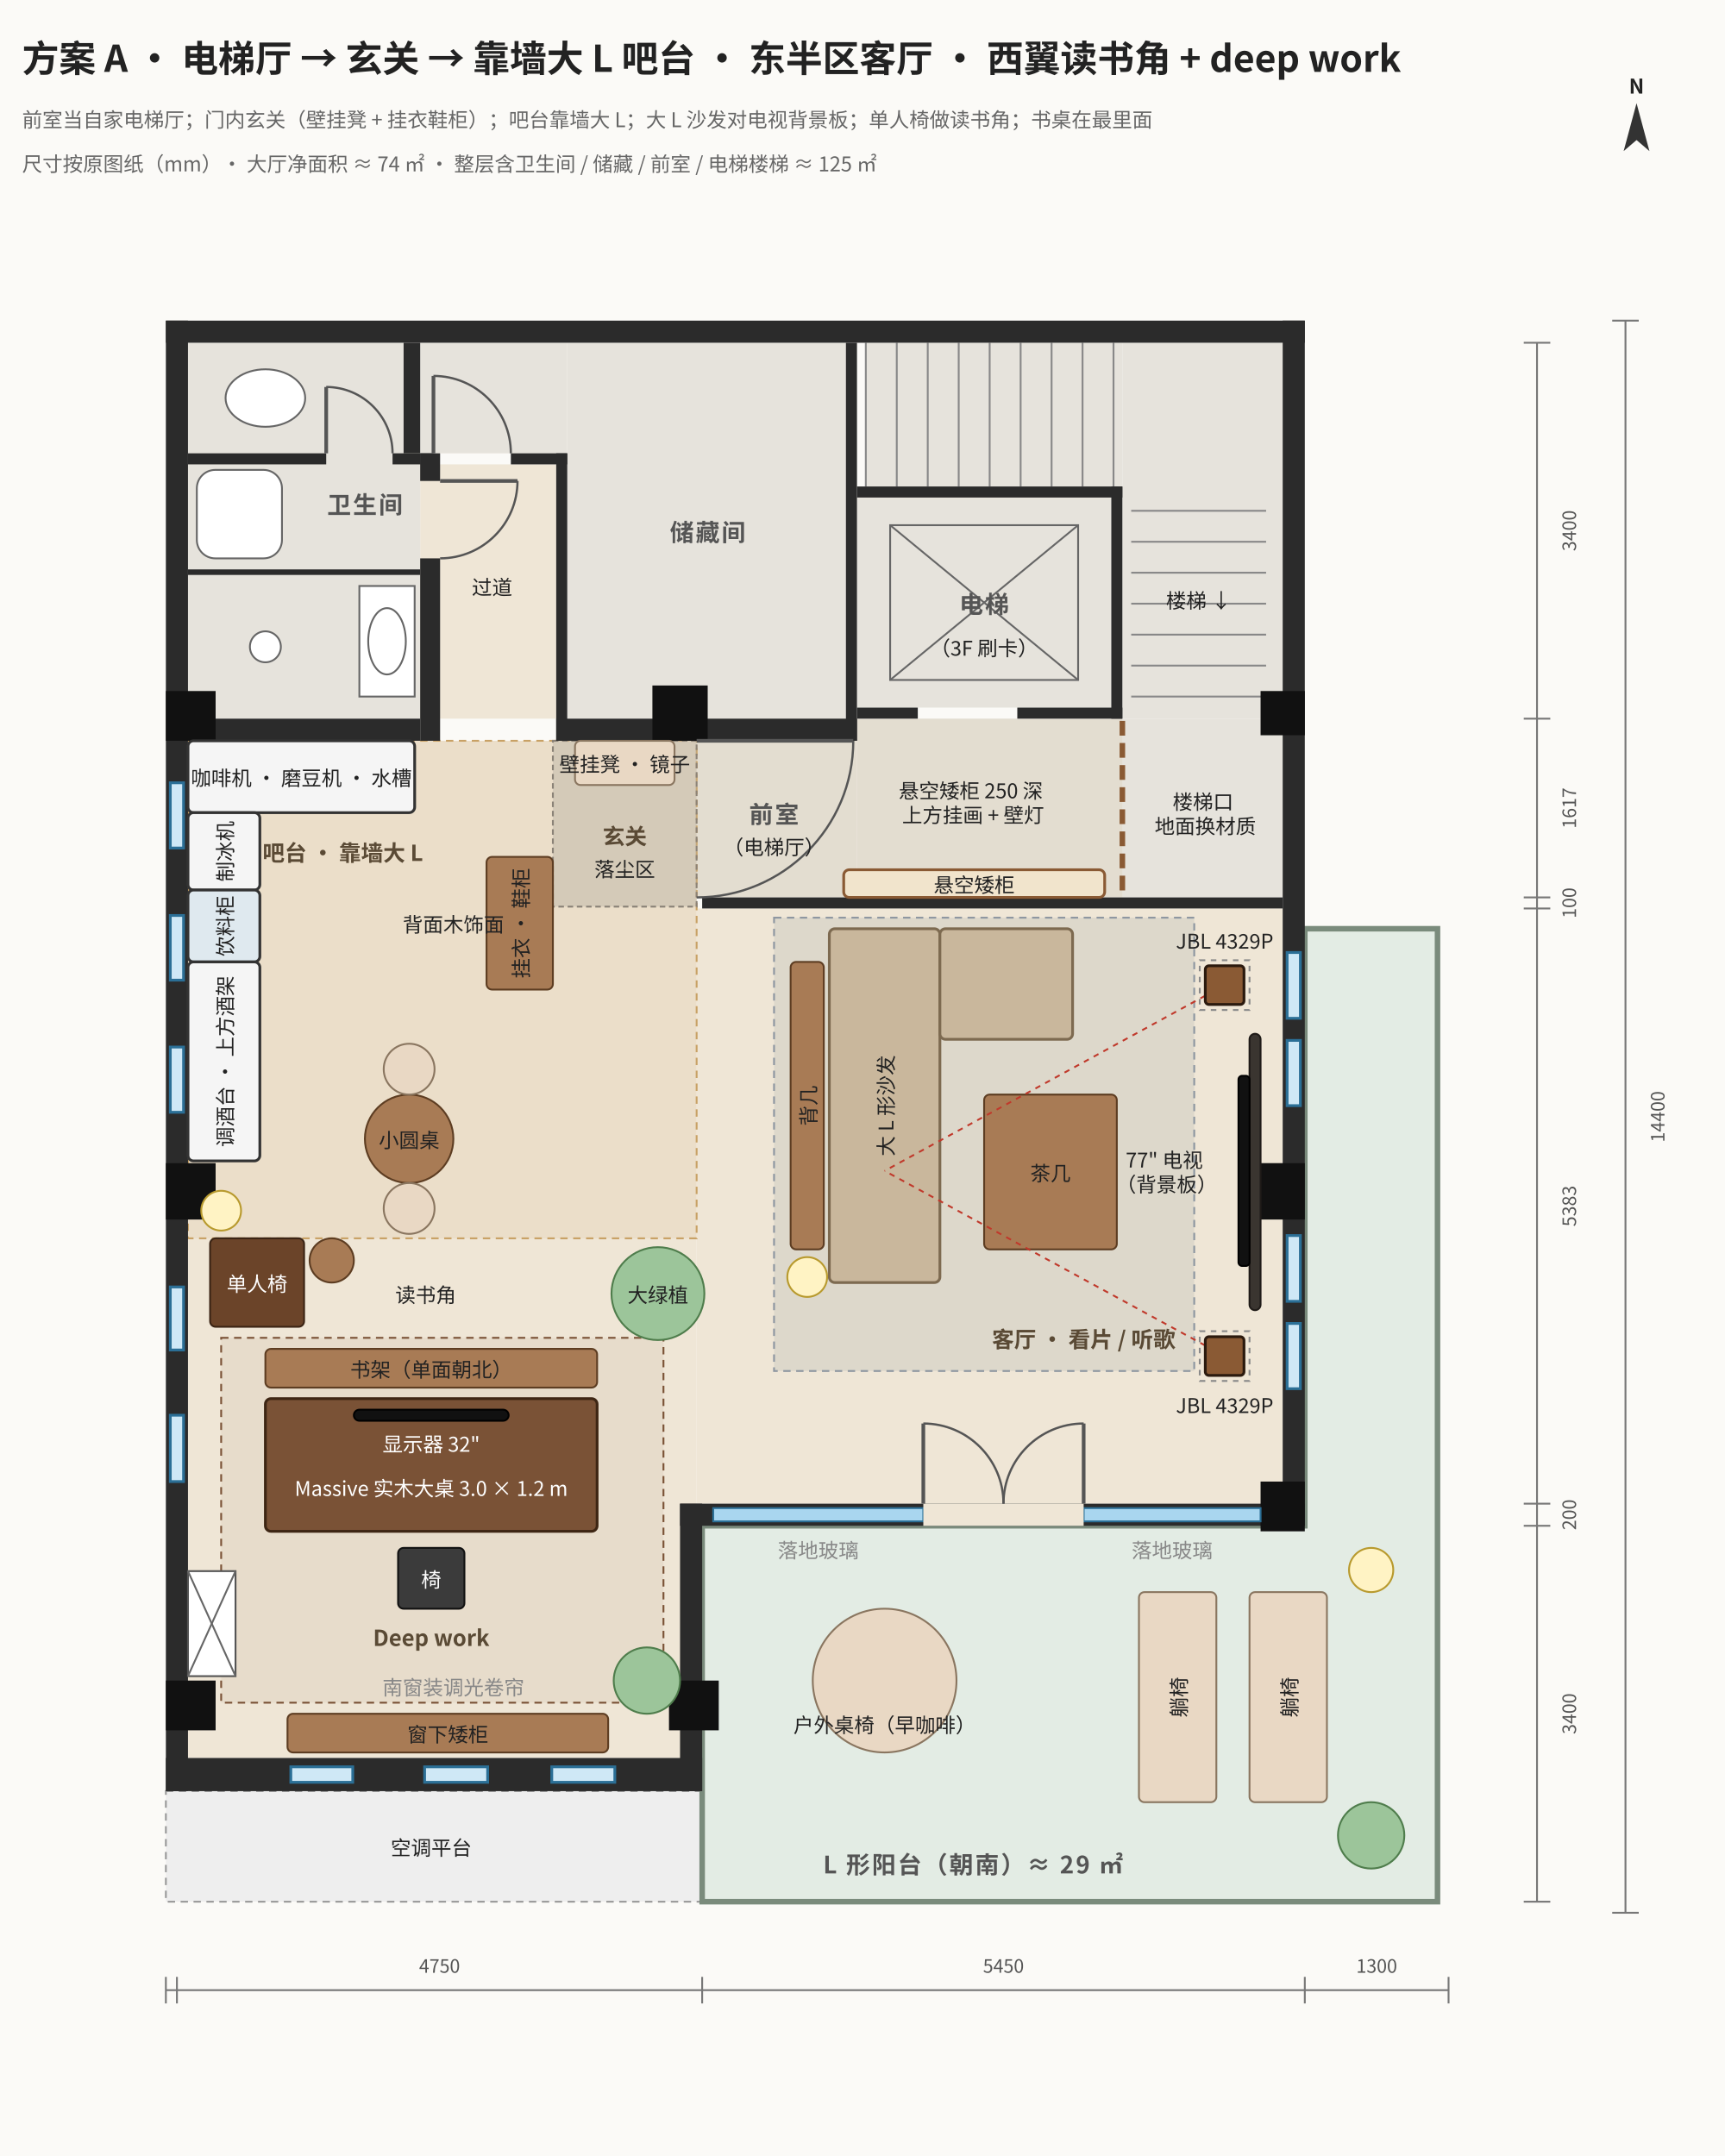
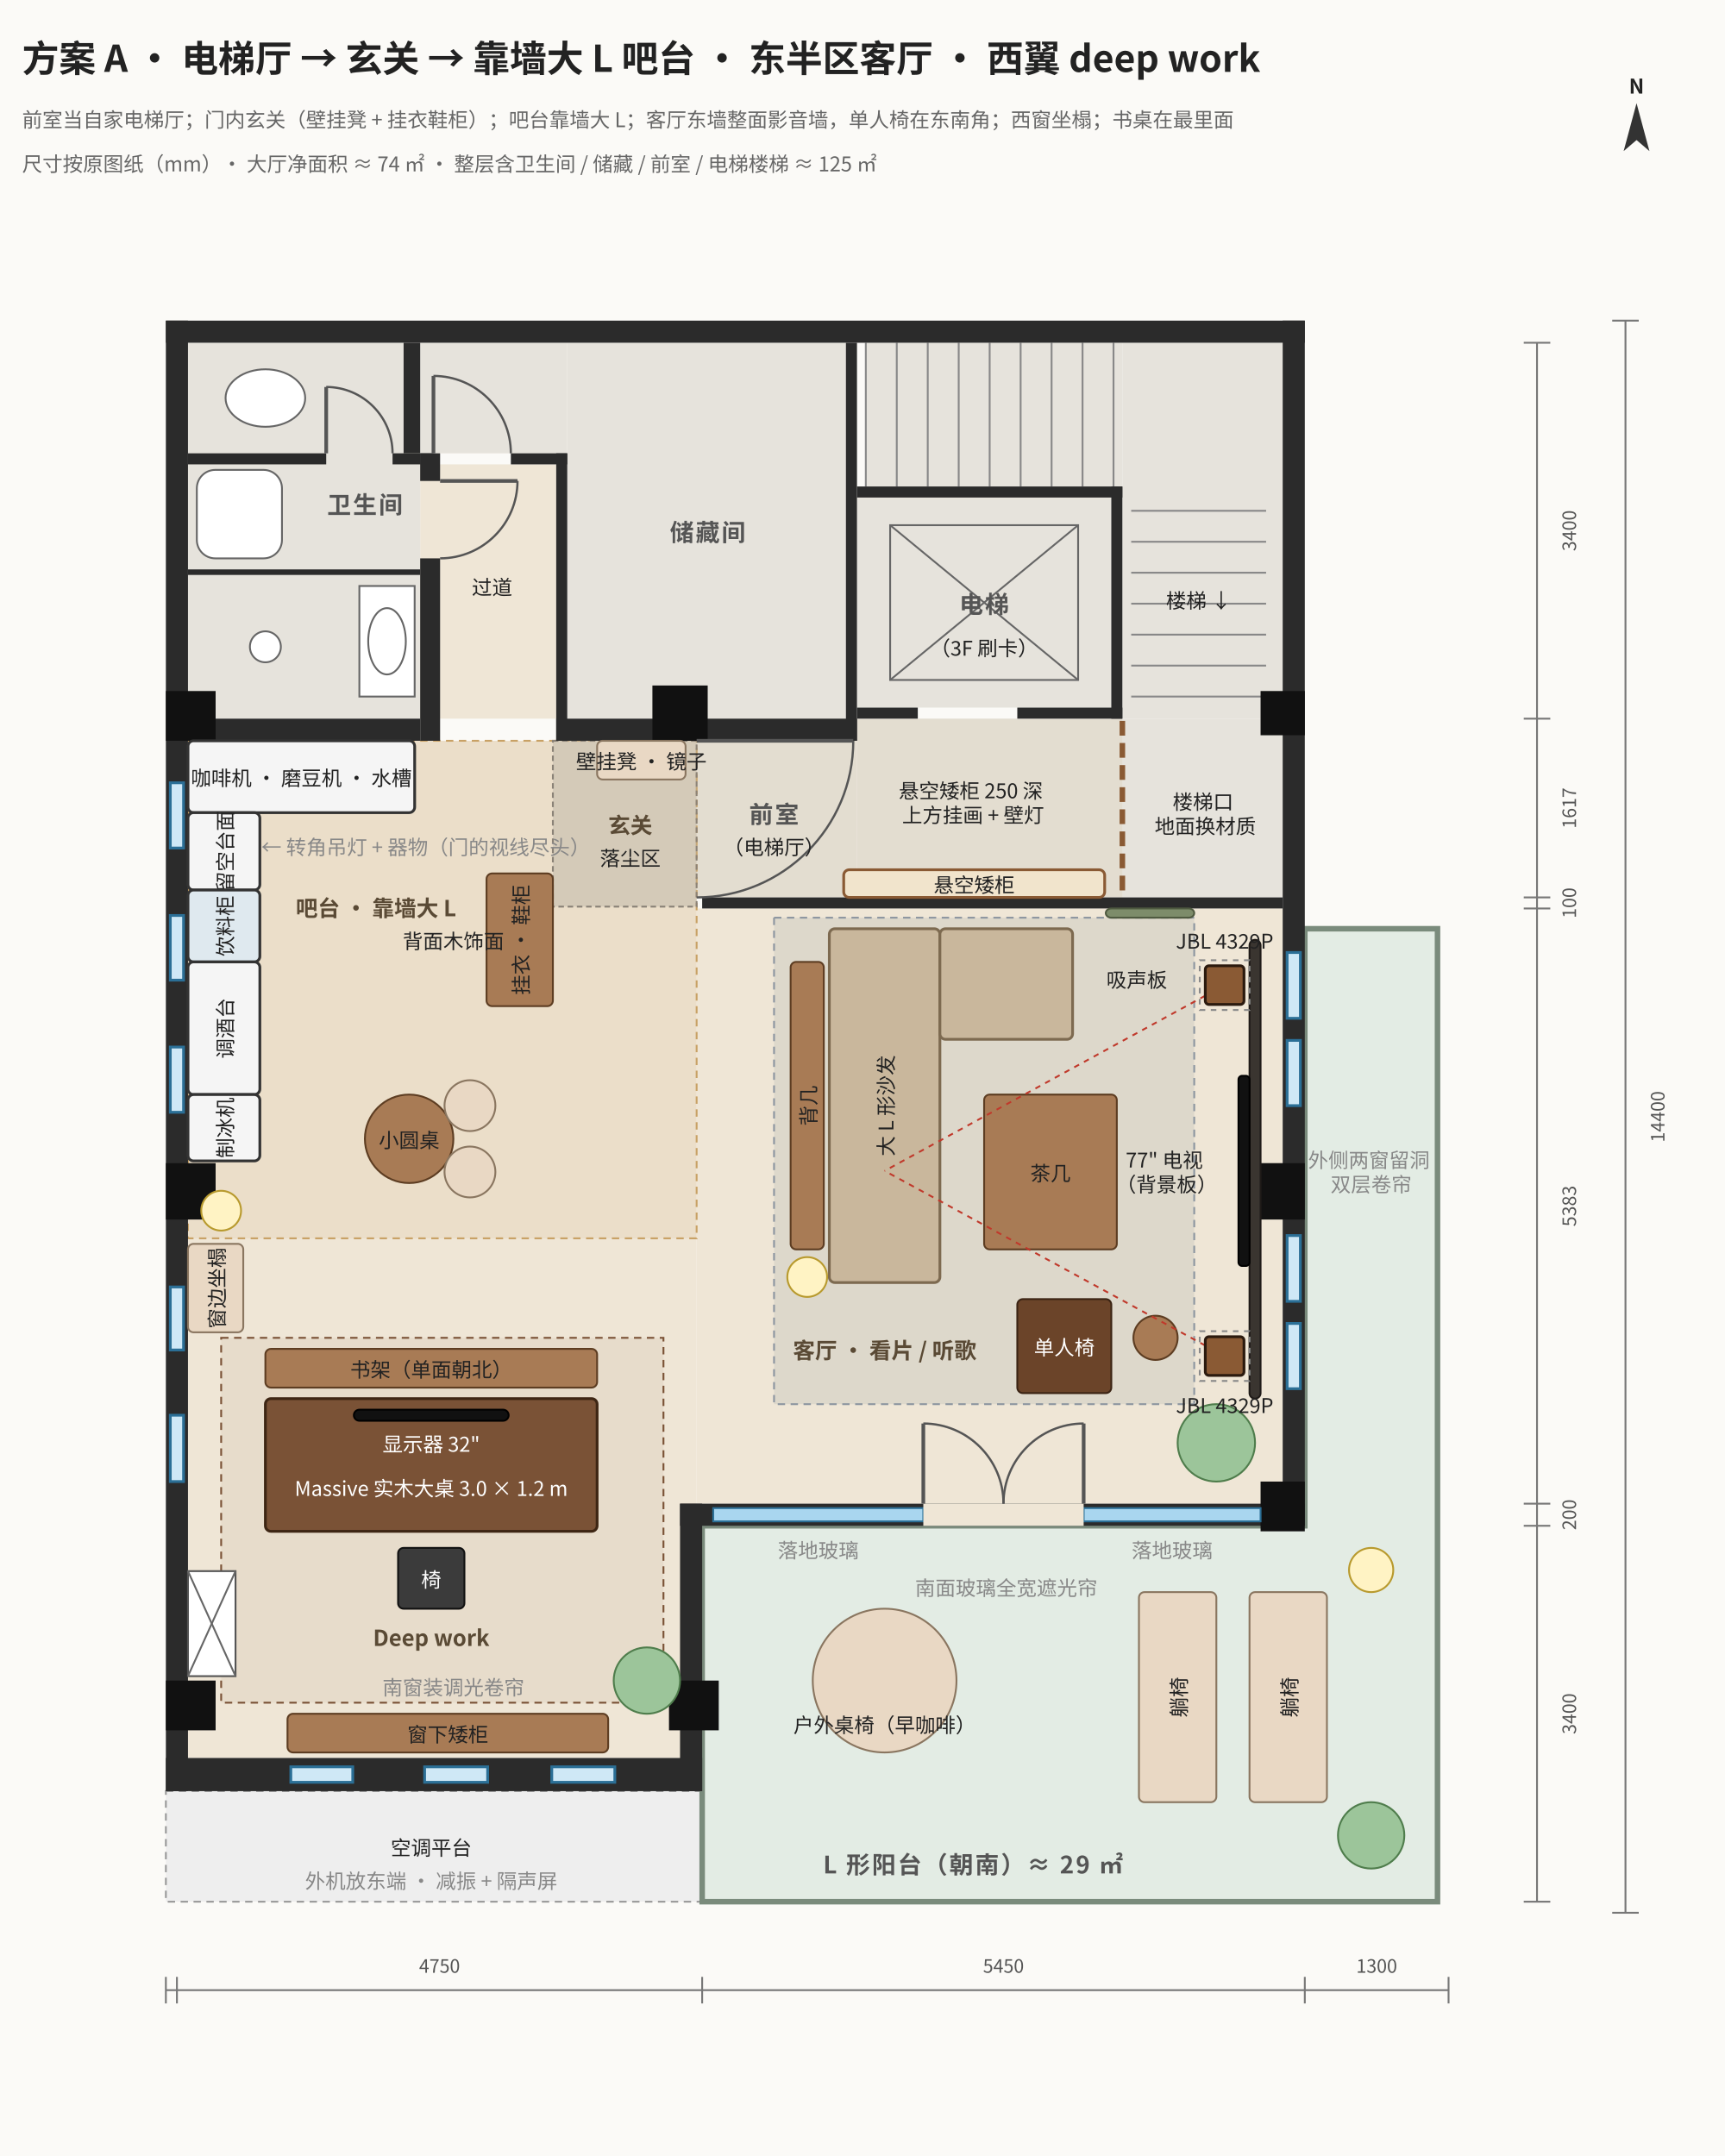
<svg xmlns="http://www.w3.org/2000/svg" viewBox="-90 -174 936 1170" width="936" height="1170">
  <style>
  .bg{fill:#fbfaf7}
  .floor{fill:#efe6d6}
  .annex{fill:#e6e3dc}
  .balcony{fill:#e3ece4;stroke:#7a8b7c;stroke-width:3}
  .platform{fill:#eeeeee;stroke:#9a9a9a;stroke-width:1;stroke-dasharray:4 3}
  .wall{fill:#2b2b2b}
  .column{fill:#111}
  .window{fill:#cfe8f6;stroke:#2b6f96;stroke-width:1.5}
  .glass{fill:#a9d6ef;stroke:#2b6f96;stroke-width:1}
  .door{fill:none;stroke:#555;stroke-width:1.2}
  .door-leaf{stroke:#555;stroke-width:2}
  .tread{stroke:#888;stroke-width:1}
  .lift{fill:none;stroke:#666;stroke-width:1}
  .fixture{fill:#fff;stroke:#666;stroke-width:1}
  .wood{fill:#a87b55;stroke:#5d3d22;stroke-width:1}
  .desk{fill:#7a5236;stroke:#3e2614;stroke-width:1.5}
  .soft{fill:#e9d8c4;stroke:#8a7660;stroke-width:1}
  .sofa{fill:#c9b79c;stroke:#7d6a50;stroke-width:1.5}
  .dark{fill:#3b3b3b;stroke:#111;stroke-width:1}
  .leather{fill:#6b4429;stroke:#3b2414;stroke-width:1}
  .box{fill:#eadcc3;stroke:#8a7660;stroke-width:1}
  .lamp{fill:#fff3c4;stroke:#b89a2e;stroke-width:1}
  .plant{fill:#9cc59a;stroke:#4f7d4c;stroke-width:1}
  .bar{fill:#f5f5f5;stroke:#333;stroke-width:1.5}
  .fridge{fill:#dfe9ef;stroke:#333;stroke-width:1.5}
  .counter{fill:#d9d4cc;stroke:#4a4540;stroke-width:2}
  .stool{fill:#3b3b3b;stroke:#111;stroke-width:1}
  .wall-new{fill:#4a4a4a;stroke:#222;stroke-width:1}
  .z-foyer{fill:#b9b2a6;fill-opacity:.45;stroke:#8a8277;stroke-width:1;stroke-dasharray:3 2}
  .boundary{stroke:#8a5a34;stroke-width:3;stroke-dasharray:8 4}
  .art{fill:#f1e4cc;stroke:#8a5a34;stroke-width:1.5}
  .z-lobby{fill:#c8a165;fill-opacity:.10;stroke:none}
  .sight{stroke:#c0392b;stroke-width:1.5;stroke-dasharray:5 4}
  .mirror{fill:#e8f4fa;stroke:#59606a;stroke-width:1}
  .panel{fill:#3a3530;stroke:#1f1b18;stroke-width:1}
+   .acoustic{fill:#7d8c6a;stroke:#4f5a40;stroke-width:1}
  .cabinet{fill:#fff;stroke:#555;stroke-width:1}
  .ghost{fill:none;stroke:#8a8a8a;stroke-width:1;stroke-dasharray:3 3}
  .speaker{fill:#8a5a34;stroke:#2b1a0e;stroke-width:1.5}
  .tv{fill:#111;stroke:#000}
  .z-bar{fill:#c8a165;fill-opacity:.12;stroke:#c8a165;stroke-width:1;stroke-dasharray:4 3}
  .z-rug{fill:#8d96a0;fill-opacity:.18;stroke:#8d96a0;stroke-width:1;stroke-dasharray:4 3}
  .z-work{fill:#7a5236;fill-opacity:.07;stroke:#7a5236;stroke-width:1;stroke-dasharray:4 3}
  .sound{fill:none;stroke:#c0392b;stroke-width:1;stroke-dasharray:3 3}
  .pencil-add{fill:#e67e22;stroke:#e67e22}
  .pencil-add-line{fill:none;stroke:#e67e22;stroke-width:2.5}
  .pencil-del{fill:none;stroke:#d62d20;stroke-width:2;stroke-dasharray:5 3}
  .pencil-x{stroke:#d62d20;stroke-width:2}
  text{font-family:"PingFang SC","Noto Sans CJK SC","WenQuanYi Zen Hei","Microsoft YaHei",sans-serif;fill:#222}
  .lbl{font-size:11px;text-anchor:middle;dominant-baseline:central}
  .lbl-inv{fill:#fff}
  .room{font-size:13px;font-weight:700;fill:#555;text-anchor:middle;dominant-baseline:central;letter-spacing:1px}
  .zone-lbl{font-size:12px;font-weight:600;text-anchor:middle;dominant-baseline:central;fill:#5a4a35}
  .pencil-lbl{font-size:11px;font-weight:600;fill:#c0392b;text-anchor:middle;dominant-baseline:central}
  .title{font-size:20px;font-weight:700}
  .panel-title{font-size:15px;font-weight:700}
  .note-c{font-size:11px;fill:#888;text-anchor:middle;dominant-baseline:central}
  .note{font-size:11px;fill:#666}
  .dim{stroke:#777;stroke-width:1;fill:none}
  .dim-txt{font-size:10px;fill:#555;text-anchor:middle;dominant-baseline:central}
</style>
  <rect class="bg" x="-90" y="-174" width="100%" height="100%" />
  <rect class="platform" x="0.0" y="798.0" width="291.0" height="60.0" rx="0" />
  <text class="lbl" x="144.0" y="828.0">空调平台</text>
  <polygon class="balcony" points="291.0,858.0 291.0,654.0 618.0,654.0 618.0,330.0 690.0,330.0 690.0,858.0" />
  <text class="room" x="438.0" y="837.0">L 形阳台（朝南）≈ 29 ㎡</text>
  <rect class="floor" x="12.0" y="228.0" width="276.0" height="552.0" rx="0" />
  <rect class="floor" x="288.0" y="319.0" width="318.0" height="323.0" rx="0" />
  <rect class="floor" x="138.0" y="78.0" width="73.8" height="138.0" rx="0" />
  <rect class="annex" x="12.0" y="12.0" width="126.0" height="204.0" rx="0" />
  <rect class="annex" x="217.8" y="12.0" width="151.2" height="204.0" rx="0" />
  <rect class="annex" x="138.0" y="12.0" width="79.8" height="60.0" rx="0" />
  <rect class="annex" x="288.0" y="228.0" width="87.0" height="85.0" rx="0" />
  <rect class="annex" x="375.0" y="216.0" width="231.0" height="97.0" rx="0" />
  <rect class="annex" x="519.0" y="12.0" width="87.0" height="204.0" rx="0" />
  <rect class="annex" x="379.8" y="12.0" width="139.2" height="78.0" rx="0" />
  <rect class="annex" x="375.0" y="96.0" width="138.0" height="114.0" rx="0" />
  <rect class="z-bar" x="12.0" y="228.0" width="276.0" height="270.0" rx="0" />
  <rect class="z-foyer" x="210.0" y="228.0" width="78.0" height="90.0" rx="0" />
  <rect class="z-lobby" x="288.0" y="216.0" width="231.0" height="97.0" rx="0" />
-   <rect class="z-rug" x="330.0" y="324.0" width="228.0" height="246.0" rx="0" />
+   <rect class="z-rug" x="330.0" y="324.0" width="228.0" height="264.0" rx="0" />
  <rect class="z-work" x="30.0" y="552.0" width="240.0" height="198.0" rx="0" />
  <line class="tread" x1="379.8" y1="90.0" x2="379.8" y2="12.0" />
  <line class="tread" x1="396.6" y1="90.0" x2="396.6" y2="12.0" />
  <line class="tread" x1="413.4" y1="90.0" x2="413.4" y2="12.0" />
  <line class="tread" x1="430.2" y1="90.0" x2="430.2" y2="12.0" />
  <line class="tread" x1="447.0" y1="90.0" x2="447.0" y2="12.0" />
  <line class="tread" x1="463.8" y1="90.0" x2="463.8" y2="12.0" />
  <line class="tread" x1="480.6" y1="90.0" x2="480.6" y2="12.0" />
  <line class="tread" x1="497.4" y1="90.0" x2="497.4" y2="12.0" />
  <line class="tread" x1="514.2" y1="90.0" x2="514.2" y2="12.0" />
  <line class="tread" x1="523.8" y1="204.0" x2="597.0" y2="204.0" />
  <line class="tread" x1="523.8" y1="187.2" x2="597.0" y2="187.2" />
  <line class="tread" x1="523.8" y1="170.4" x2="597.0" y2="170.4" />
  <line class="tread" x1="523.8" y1="153.6" x2="597.0" y2="153.6" />
  <line class="tread" x1="523.8" y1="136.8" x2="597.0" y2="136.8" />
  <line class="tread" x1="523.8" y1="120.0" x2="597.0" y2="120.0" />
  <line class="tread" x1="523.8" y1="103.2" x2="597.0" y2="103.2" />
  <text class="lbl" x="560.4" y="151.2">楼梯 ↓</text>
  <rect class="lift" x="393.0" y="111.0" width="102.0" height="84.0" rx="0" />
  <line class="lift" x1="393.0" y1="111.0" x2="495.0" y2="195.0" />
  <line class="lift" x1="393.0" y1="195.0" x2="495.0" y2="111.0" />
  <text class="room" x="444.0" y="153.0">电梯</text>
  <circle class="fixture" cx="54.0" cy="177.0" r="8.4" />
  <rect class="fixture" x="105.0" y="144.0" width="30.0" height="60.0" rx="0" />
  <ellipse class="fixture" cx="120.0" cy="174.0" rx="10.2" ry="18.0" />
  <rect class="fixture" x="16.8" y="81.0" width="46.2" height="48.0" rx="10" />
  <ellipse class="fixture" cx="54.0" cy="42.0" rx="21.6" ry="15.6" />
  <rect class="wall" x="0.0" y="0.0" width="12.0" height="798.0" rx="0" />
  <rect class="wall" x="0.0" y="780.0" width="291.0" height="18.0" rx="0" />
  <rect class="wall" x="279.0" y="642.0" width="12.0" height="156.0" rx="0" />
  <rect class="wall" x="279.0" y="642.0" width="339.0" height="12.0" rx="0" />
  <rect class="wall" x="606.0" y="0.0" width="12.0" height="654.0" rx="0" />
  <rect class="wall" x="0.0" y="0.0" width="618.0" height="12.0" rx="0" />
  <rect class="wall" x="12.0" y="216.0" width="126.0" height="12.0" rx="0" />
  <rect class="wall" x="138.0" y="129.0" width="10.8" height="99.0" rx="0" />
  <rect class="wall" x="138.0" y="72.0" width="10.8" height="15.0" rx="0" />
  <rect class="wall" x="129.0" y="12.0" width="9.0" height="60.0" rx="0" />
  <rect class="wall" x="12.0" y="135.0" width="126.0" height="3.0" rx="0" />
  <rect class="wall" x="12.0" y="72.0" width="75.0" height="6.0" rx="0" />
  <rect class="wall" x="123.0" y="72.0" width="15.0" height="6.0" rx="0" />
  <rect class="wall" x="138.0" y="72.0" width="7.2" height="6.0" rx="0" />
  <rect class="wall" x="187.2" y="72.0" width="30.6" height="6.0" rx="0" />
  <rect class="wall" x="211.8" y="72.0" width="6.0" height="156.0" rx="0" />
  <rect class="wall" x="211.8" y="216.0" width="163.2" height="12.0" rx="0" />
  <rect class="wall" x="369.0" y="12.0" width="6.0" height="216.0" rx="0" />
  <rect class="wall" x="375.0" y="210.0" width="33.0" height="6.0" rx="0" />
  <rect class="wall" x="462.0" y="210.0" width="57.0" height="6.0" rx="0" />
  <rect class="wall" x="513.0" y="90.0" width="6.0" height="126.0" rx="0" />
  <rect class="wall" x="375.0" y="90.0" width="144.0" height="6.0" rx="0" />
  <rect class="wall" x="291.0" y="313.0" width="315.0" height="6.0" rx="0" />
  <rect class="column" x="0.0" y="738.0" width="27.0" height="27.0" rx="0" />
  <rect class="column" x="0.0" y="457.2" width="27.0" height="30.6" rx="0" />
  <rect class="column" x="0.0" y="201.0" width="27.0" height="27.0" rx="0" />
  <rect class="column" x="273.0" y="738.0" width="27.0" height="27.0" rx="0" />
  <rect class="column" x="594.0" y="630.0" width="24.0" height="27.0" rx="0" />
  <rect class="column" x="594.0" y="457.2" width="24.0" height="30.6" rx="0" />
  <rect class="column" x="594.0" y="201.0" width="24.0" height="24.0" rx="0" />
  <rect class="column" x="264.0" y="198.0" width="30.0" height="30.0" rx="0" />
  <rect class="window" x="2.4" y="594.0" width="7.2" height="36.0" rx="0" />
  <rect class="window" x="2.4" y="524.4" width="7.2" height="34.2" rx="0" />
  <rect class="window" x="2.4" y="394.2" width="7.2" height="35.4" rx="0" />
  <rect class="window" x="2.4" y="322.8" width="7.2" height="35.1" rx="0" />
  <rect class="window" x="2.4" y="250.8" width="7.2" height="35.4" rx="0" />
  <rect class="window" x="67.8" y="784.8" width="33.6" height="8.4" rx="0" />
  <rect class="window" x="140.4" y="784.8" width="34.2" height="8.4" rx="0" />
  <rect class="window" x="209.4" y="784.8" width="34.2" height="8.4" rx="0" />
  <rect class="window" x="608.4" y="544.2" width="7.2" height="35.4" rx="0" />
  <rect class="window" x="608.4" y="496.5" width="7.2" height="35.7" rx="0" />
  <rect class="window" x="608.4" y="390.6" width="7.2" height="35.4" rx="0" />
  <rect class="window" x="608.4" y="342.9" width="7.2" height="35.7" rx="0" />
  <rect class="glass" x="297.0" y="644.4" width="114.0" height="7.2" rx="0" />
  <text class="note-c" x="354.0" y="666.6">落地玻璃</text>
  <rect class="glass" x="498.0" y="644.4" width="96.0" height="7.2" rx="0" />
  <text class="note-c" x="546.0" y="666.6">落地玻璃</text>
  <rect class="floor" x="411.0" y="642.0" width="87.0" height="12.0" rx="0" />
  <line class="door-leaf" x1="411.0" y1="642.0" x2="411.0" y2="598.5" />
  <path class="door" d="M 411.0 598.5 A 43.5 43.5 0 0 1 454.5 642.0" />
  <line class="door-leaf" x1="498.0" y1="642.0" x2="498.0" y2="598.5" />
  <path class="door" d="M 498.0 598.5 A 43.5 43.5 0 0 0 454.5 642.0" />
  <line class="door-leaf" x1="148.8" y1="87.0" x2="190.8" y2="87.0" />
  <path class="door" d="M 190.8 87.0 A 42.0 42.0 0 0 1 148.8 129.0" />
  <line class="door-leaf" x1="87.0" y1="72.0" x2="87.0" y2="36.0" />
  <path class="door" d="M 87.0 36.0 A 36.0 36.0 0 0 1 123.0 72.0" />
  <line class="door-leaf" x1="145.2" y1="72.0" x2="145.2" y2="30.0" />
  <path class="door" d="M 145.2 30.0 A 42.0 42.0 0 0 1 187.2 72.0" />
  <line class="door-leaf" x1="288.0" y1="228.0" x2="373.0" y2="228.0" />
  <path class="door" d="M 373.0 228.0 A 85.0 85.0 0 0 1 288.0 313.0" />
  <rect class="cabinet" x="12.0" y="678.6" width="25.8" height="57.0" rx="0" />
  <line class="lift" x1="12.0" y1="678.6" x2="37.8" y2="735.6" />
  <line class="lift" x1="12.0" y1="735.6" x2="37.8" y2="678.6" />
  <text class="room" x="108.0" y="99.0">卫生间</text>
  <text class="lbl" x="177.0" y="144.0">过道</text>
  <text class="room" x="294.0" y="114.0">储藏间</text>
  <text class="room" x="330.0" y="267.0">前室</text>
  <rect class="bar" x="12.0" y="228.0" width="123.0" height="39.0" rx="3" />
  <text class="lbl" x="73.5" y="247.5">咖啡机 · 磨豆机 · 水槽</text>
  <rect class="bar" x="12.0" y="267.0" width="39.0" height="42.0" rx="3" />
-   <text class="lbl" x="31.5" y="288.0" transform="rotate(-90 31.5 288.0)">制冰机</text>
+   <text class="lbl" x="31.5" y="288.0" transform="rotate(-90 31.5 288.0)">留空台面</text>
  <rect class="fridge" x="12.0" y="309.0" width="39.0" height="39.0" rx="3" />
  <text class="lbl" x="31.5" y="328.5" transform="rotate(-90 31.5 328.5)">饮料柜</text>
-   <rect class="bar" x="12.0" y="348.0" width="39.0" height="108.0" rx="3" />
-   <text class="lbl" x="31.5" y="402.0" transform="rotate(-90 31.5 402.0)">调酒台 · 上方酒架</text>
+   <rect class="bar" x="12.0" y="348.0" width="39.0" height="72.0" rx="3" />
+   <text class="lbl" x="31.5" y="384.0" transform="rotate(-90 31.5 384.0)">调酒台</text>
+   <rect class="bar" x="12.0" y="420.0" width="39.0" height="36.0" rx="3" />
+   <text class="lbl" x="31.5" y="438.0" transform="rotate(-90 31.5 438.0)">制冰机</text>
  <circle class="wood" cx="132.0" cy="444.0" r="24.0" />
-   <circle class="soft" cx="132.0" cy="406.2" r="13.8" />
-   <circle class="soft" cx="132.0" cy="481.8" r="13.8" />
-   <rect class="soft" x="222.0" y="228.0" width="54.0" height="24.0" rx="3" />
-   <text class="lbl" x="249.0" y="240.0">壁挂凳 · 镜子</text>
-   <rect class="wood" x="174.0" y="291.0" width="36.0" height="72.0" rx="3" />
-   <text class="lbl" x="192.0" y="327.0" transform="rotate(-90 192.0 327.0)">挂衣 · 鞋柜</text>
+   <circle class="soft" cx="165.0" cy="426.0" r="13.8" />
+   <circle class="soft" cx="165.0" cy="462.0" r="13.8" />
+   <rect class="soft" x="234.0" y="228.0" width="48.0" height="21.0" rx="3" />
+   <text class="lbl" x="258.0" y="238.5">壁挂凳 · 镜子</text>
+   <rect class="wood" x="174.0" y="300.0" width="36.0" height="72.0" rx="3" />
+   <text class="lbl" x="192.0" y="336.0" transform="rotate(-90 192.0 336.0)">挂衣 · 鞋柜</text>
  <line class="boundary" x1="519.0" y1="217.2" x2="519.0" y2="312.0" />
  <rect class="art" x="367.8" y="298.0" width="141.6" height="15.0" rx="3" />
  <text class="lbl" x="438.6" y="305.5">悬空矮柜</text>
  <rect class="sofa" x="360.0" y="330.0" width="60.0" height="192.0" rx="3" />
  <text class="lbl" x="390.0" y="426.0" transform="rotate(-90 390.0 426.0)">大 L 形沙发</text>
  <rect class="sofa" x="420.0" y="330.0" width="72.0" height="60.0" rx="3" />
  <rect class="wood" x="339.0" y="348.0" width="18.0" height="156.0" rx="3" />
  <text class="lbl" x="348.0" y="426.0" transform="rotate(-90 348.0 426.0)">背几</text>
  <circle class="lamp" cx="348.0" cy="519.0" r="10.8" />
  <rect class="wood" x="444.0" y="420.0" width="72.0" height="84.0" rx="3" />
  <text class="lbl" x="480.0" y="462.0">茶几</text>
-   <rect class="panel" x="588.0" y="387.0" width="6.0" height="150.0" rx="3" />
-   <rect class="leather" x="24.0" y="498.0" width="51.0" height="48.0" rx="3" />
-   <text class="lbl lbl-inv" x="49.5" y="522.0">单人椅</text>
-   <circle class="wood" cx="90.0" cy="510.0" r="12.0" />
+   <rect class="leather" x="462.0" y="531.0" width="51.0" height="51.0" rx="3" />
+   <text class="lbl lbl-inv" x="487.5" y="556.5">单人椅</text>
+   <circle class="wood" cx="537.0" cy="552.0" r="12.0" />
+   <circle class="plant" cx="570.0" cy="609.0" r="21.0" />
+   <rect class="panel" x="588.0" y="336.0" width="6.0" height="249.0" rx="3" />
+   <rect class="acoustic" x="510.0" y="319.0" width="48.0" height="5.0" rx="3" />
+   <rect class="soft" x="12.0" y="501.0" width="30.0" height="48.0" rx="3" />
+   <text class="lbl" x="27.0" y="525.0" transform="rotate(-90 27.0 525.0)">窗边坐榻</text>
  <circle class="lamp" cx="30.0" cy="483.0" r="10.8" />
-   <circle class="plant" cx="267.0" cy="528.0" r="25.2" />
  <rect class="wood" x="54.0" y="558.0" width="180.0" height="21.0" rx="3" />
  <text class="lbl" x="144.0" y="568.5">书架（单面朝北）</text>
  <rect class="desk" x="54.0" y="585.0" width="180.0" height="72.0" rx="3" />
  <rect class="tv" x="102.0" y="591.0" width="84.0" height="6.0" rx="3" />
  <rect class="dark" x="126.0" y="666.0" width="36.0" height="33.0" rx="3" />
  <text class="lbl lbl-inv" x="144.0" y="682.5">椅</text>
  <rect class="wood" x="66.0" y="756.0" width="174.0" height="21.0" rx="3" />
  <text class="lbl" x="153.0" y="766.5">窗下矮柜</text>
  <circle class="plant" cx="261.0" cy="738.0" r="18.0" />
  <circle class="soft" cx="390.0" cy="738.0" r="39.0" />
  <text class="lbl" x="390.0" y="761.4">户外桌椅（早咖啡）</text>
  <rect class="soft" x="528.0" y="690.0" width="42.0" height="114.0" rx="3" />
  <text class="lbl" x="549.0" y="747.0" transform="rotate(-90 549.0 747.0)">躺椅</text>
  <rect class="soft" x="588.0" y="690.0" width="42.0" height="114.0" rx="3" />
  <text class="lbl" x="609.0" y="747.0" transform="rotate(-90 609.0 747.0)">躺椅</text>
  <circle class="lamp" cx="654.0" cy="678.0" r="12.0" />
  <circle class="plant" cx="654.0" cy="822.0" r="18.0" />
  <line class="sound" x1="574.5" y1="360.6" x2="390.0" y2="461.4" />
  <line class="sound" x1="574.5" y1="561.9" x2="390.0" y2="461.4" />
  <rect class="speaker" x="564.0" y="350.1" width="21.0" height="21.0" rx="2" />
  <rect class="ghost" x="561.0" y="347.1" width="27.0" height="27.0" rx="0" />
  <text class="lbl" x="574.5" y="336.0">JBL 4329P</text>
  <rect class="speaker" x="564.0" y="551.4" width="21.0" height="21.0" rx="2" />
  <rect class="ghost" x="561.0" y="548.4" width="27.0" height="27.0" rx="0" />
  <text class="lbl" x="574.5" y="588.0">JBL 4329P</text>
  <rect class="tv" x="582.0" y="409.8" width="6.0" height="103.2" rx="2" />
  <text class="lbl" x="543.0" y="461.4">
    <tspan x="543.0" dy="-0.6em">77" 电视</tspan>
    <tspan x="543.0" dy="1.2em">（背景板）</tspan>
  </text>
-   <text class="zone-lbl" x="249.0" y="279.0">玄关</text>
-   <text class="lbl" x="249.0" y="297.0">落尘区</text>
-   <text class="lbl" x="156.0" y="327.0">背面木饰面</text>
+   <text class="zone-lbl" x="252.0" y="273.0">玄关</text>
+   <text class="lbl" x="252.0" y="291.0">落尘区</text>
+   <text class="lbl" x="156.0" y="336.0">背面木饰面</text>
  <text class="lbl" x="330.0" y="285.0">（电梯厅）</text>
  <text class="lbl" x="438.0" y="261.0">
    <tspan x="438.0" dy="-0.6em">悬空矮柜 250 深</tspan>
    <tspan x="438.0" dy="1.2em">上方挂画 + 壁灯</tspan>
  </text>
  <text class="lbl" x="564.0" y="267.0">
    <tspan x="564.0" dy="-0.6em">楼梯口</tspan>
    <tspan x="564.0" dy="1.2em">地面换材质</tspan>
  </text>
  <text class="lbl" x="444.0" y="177.0">（3F 刷卡）</text>
-   <text class="zone-lbl" x="96.0" y="288.0">吧台 · 靠墙大 L</text>
+   <text class="zone-lbl" x="114.0" y="318.0">吧台 · 靠墙大 L</text>
  <text class="lbl" x="132.0" y="444.0">小圆桌</text>
-   <text class="zone-lbl" x="498.0" y="552.0">客厅 · 看片 / 听歌</text>
-   <text class="lbl" x="141.0" y="528.0">读书角</text>
-   <text class="lbl" x="267.0" y="528.0">大绿植</text>
+   <text class="zone-lbl" x="390.0" y="558.0">客厅 · 看片 / 听歌</text>
+   <text class="lbl" x="526.8" y="357.0">吸声板</text>
+   <text class="note-c" x="654.0" y="461.4">
+     <tspan x="654.0" dy="-0.6em">外侧两窗留洞</tspan>
+     <tspan x="654.0" dy="1.2em">双层卷帘</tspan>
+   </text>
+   <text class="note-c" x="456.0" y="687.0">南面玻璃全宽遮光帘</text>
+   <text class="note-c" x="144.0" y="846.0">外机放东端 · 减振 + 隔声屏</text>
+   <text class="note-c" x="141.0" y="285.0">← 转角吊灯 + 器物（门的视线尽头）</text>
  <text class="zone-lbl" x="144.0" y="714.0">Deep work</text>
  <text class="lbl lbl-inv" x="144.0" y="609.0">显示器 32"</text>
  <text class="lbl lbl-inv" x="144.0" y="633.0">Massive 实木大桌 3.0 × 1.2 m</text>
  <text class="note-c" x="156.0" y="741.0">南窗装调光卷帘</text>
  <line class="dim" x1="0.0" y1="906.0" x2="696.0" y2="906.0" />
  <line class="dim" x1="0.0" y1="898.8" x2="0.0" y2="913.2" />
  <line class="dim" x1="6.0" y1="898.8" x2="6.0" y2="913.2" />
  <line class="dim" x1="291.0" y1="898.8" x2="291.0" y2="913.2" />
  <line class="dim" x1="618.0" y1="898.8" x2="618.0" y2="913.2" />
  <line class="dim" x1="696.0" y1="898.8" x2="696.0" y2="913.2" />
  <text class="dim-txt" x="148.5" y="892.2">4750</text>
  <text class="dim-txt" x="454.5" y="892.2">5450</text>
  <text class="dim-txt" x="657.0" y="892.2">1300</text>
  <line class="dim" x1="744.0" y1="12.0" x2="744.0" y2="858.0" />
  <line class="dim" x1="736.8" y1="858.0" x2="751.2" y2="858.0" />
  <line class="dim" x1="736.8" y1="654.0" x2="751.2" y2="654.0" />
  <line class="dim" x1="736.8" y1="642.0" x2="751.2" y2="642.0" />
  <line class="dim" x1="736.8" y1="319.0" x2="751.2" y2="319.0" />
  <line class="dim" x1="736.8" y1="313.0" x2="751.2" y2="313.0" />
  <line class="dim" x1="736.8" y1="216.0" x2="751.2" y2="216.0" />
  <line class="dim" x1="736.8" y1="12.0" x2="751.2" y2="12.0" />
  <text class="dim-txt" x="760.8" y="756.0" transform="rotate(-90 760.8 756.0)">3400</text>
  <text class="dim-txt" x="760.8" y="648.0" transform="rotate(-90 760.8 648.0)">200</text>
  <text class="dim-txt" x="760.8" y="480.5" transform="rotate(-90 760.8 480.5)">5383</text>
  <text class="dim-txt" x="760.8" y="316.0" transform="rotate(-90 760.8 316.0)">100</text>
  <text class="dim-txt" x="760.8" y="264.5" transform="rotate(-90 760.8 264.5)">1617</text>
  <text class="dim-txt" x="760.8" y="114.0" transform="rotate(-90 760.8 114.0)">3400</text>
  <line class="dim" x1="792.0" y1="0.0" x2="792.0" y2="864.0" />
  <line class="dim" x1="784.8" y1="0.0" x2="799.2" y2="0.0" />
  <line class="dim" x1="784.8" y1="864.0" x2="799.2" y2="864.0" />
  <text class="dim-txt" x="808.8" y="432.0" transform="rotate(-90 808.8 432.0)">14400</text>
-   <text class="title" x="-78.0" y="-135.0">方案 A · 电梯厅 → 玄关 → 靠墙大 L 吧台 · 东半区客厅 · 西翼读书角 + deep work</text>
-   <text class="note" x="-78.0" y="-105.0">前室当自家电梯厅；门内玄关（壁挂凳 + 挂衣鞋柜）；吧台靠墙大 L；大 L 沙发对电视背景板；单人椅做读书角；书桌在最里面</text>
+   <text class="title" x="-78.0" y="-135.0">方案 A · 电梯厅 → 玄关 → 靠墙大 L 吧台 · 东半区客厅 · 西翼 deep work</text>
+   <text class="note" x="-78.0" y="-105.0">前室当自家电梯厅；门内玄关（壁挂凳 + 挂衣鞋柜）；吧台靠墙大 L；客厅东墙整面影音墙，单人椅在东南角；西窗坐榻；书桌在最里面</text>
  <text class="note" x="-78.0" y="-81.0">尺寸按原图纸（mm）· 大厅净面积 ≈ 74 ㎡ · 整层含卫生间 / 储藏 / 前室 / 电梯楼梯 ≈ 125 ㎡</text>
  <g transform="translate(798.0,-102.0)">
    <path d="M0,-16 L7,10 L0,4 L-7,10 Z" fill="#333" />
    <text class="lbl" x="0" y="-26" style="font-weight:700">N</text>
  </g>
</svg>
